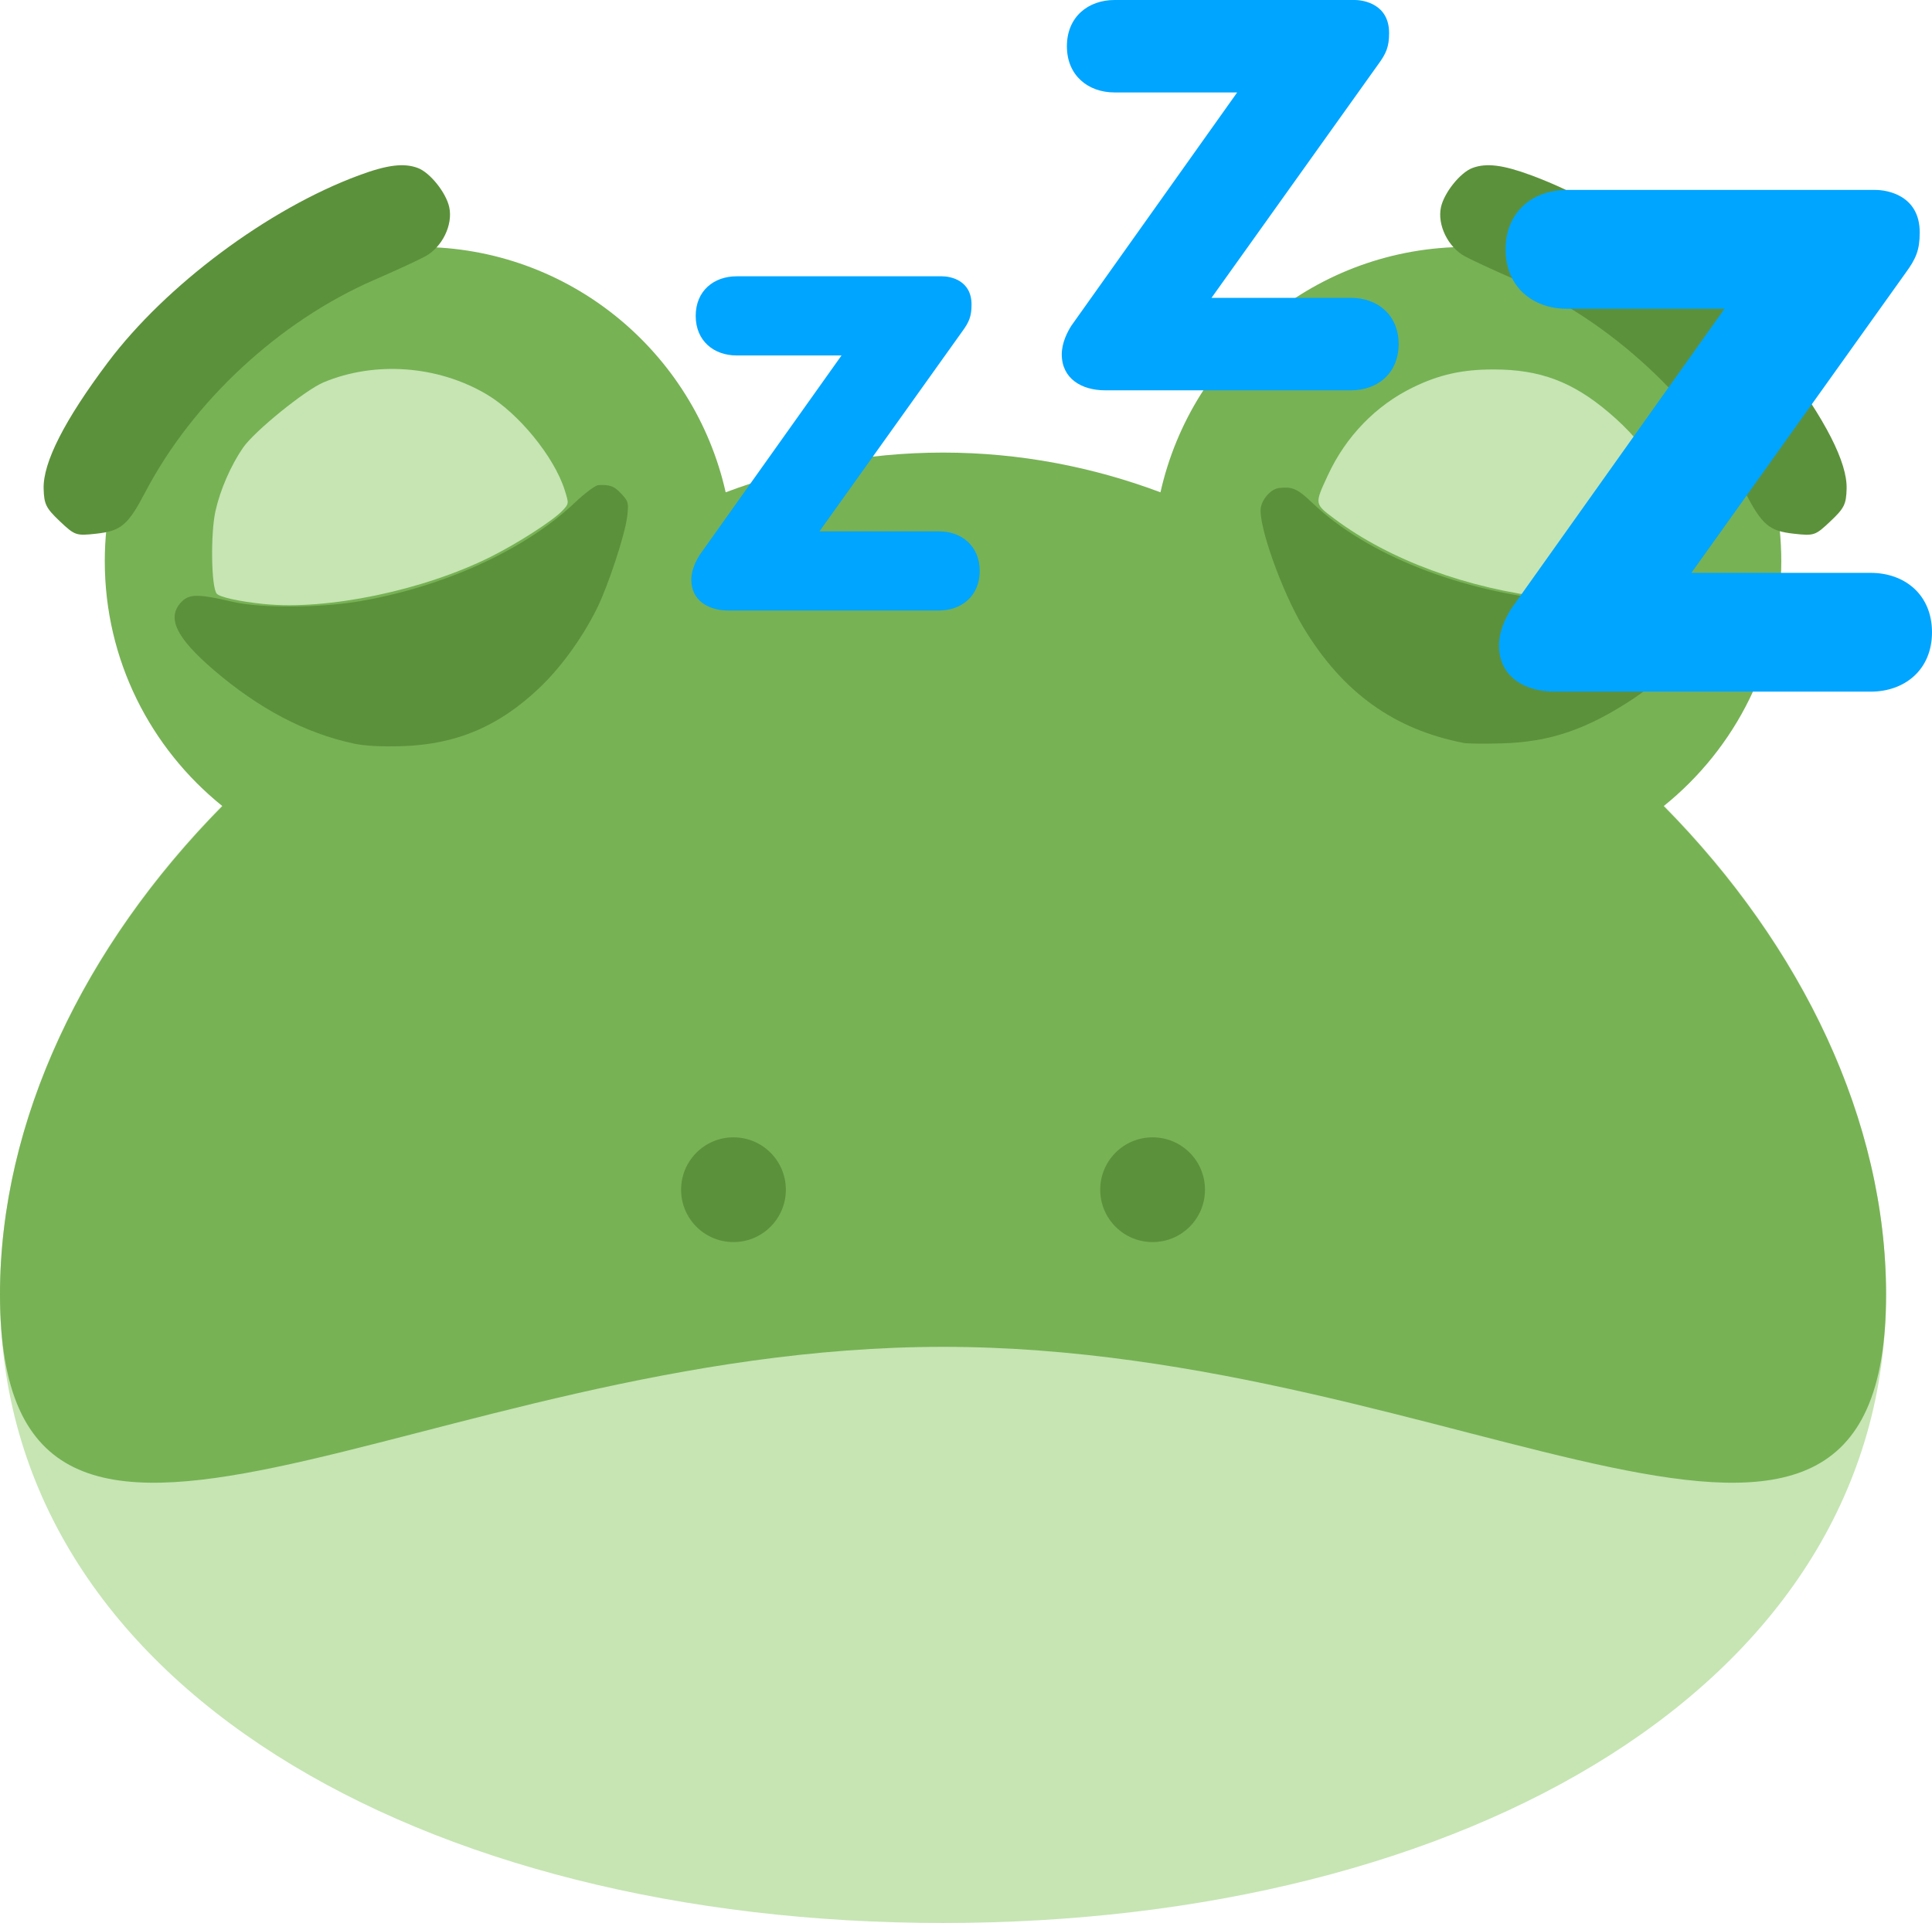
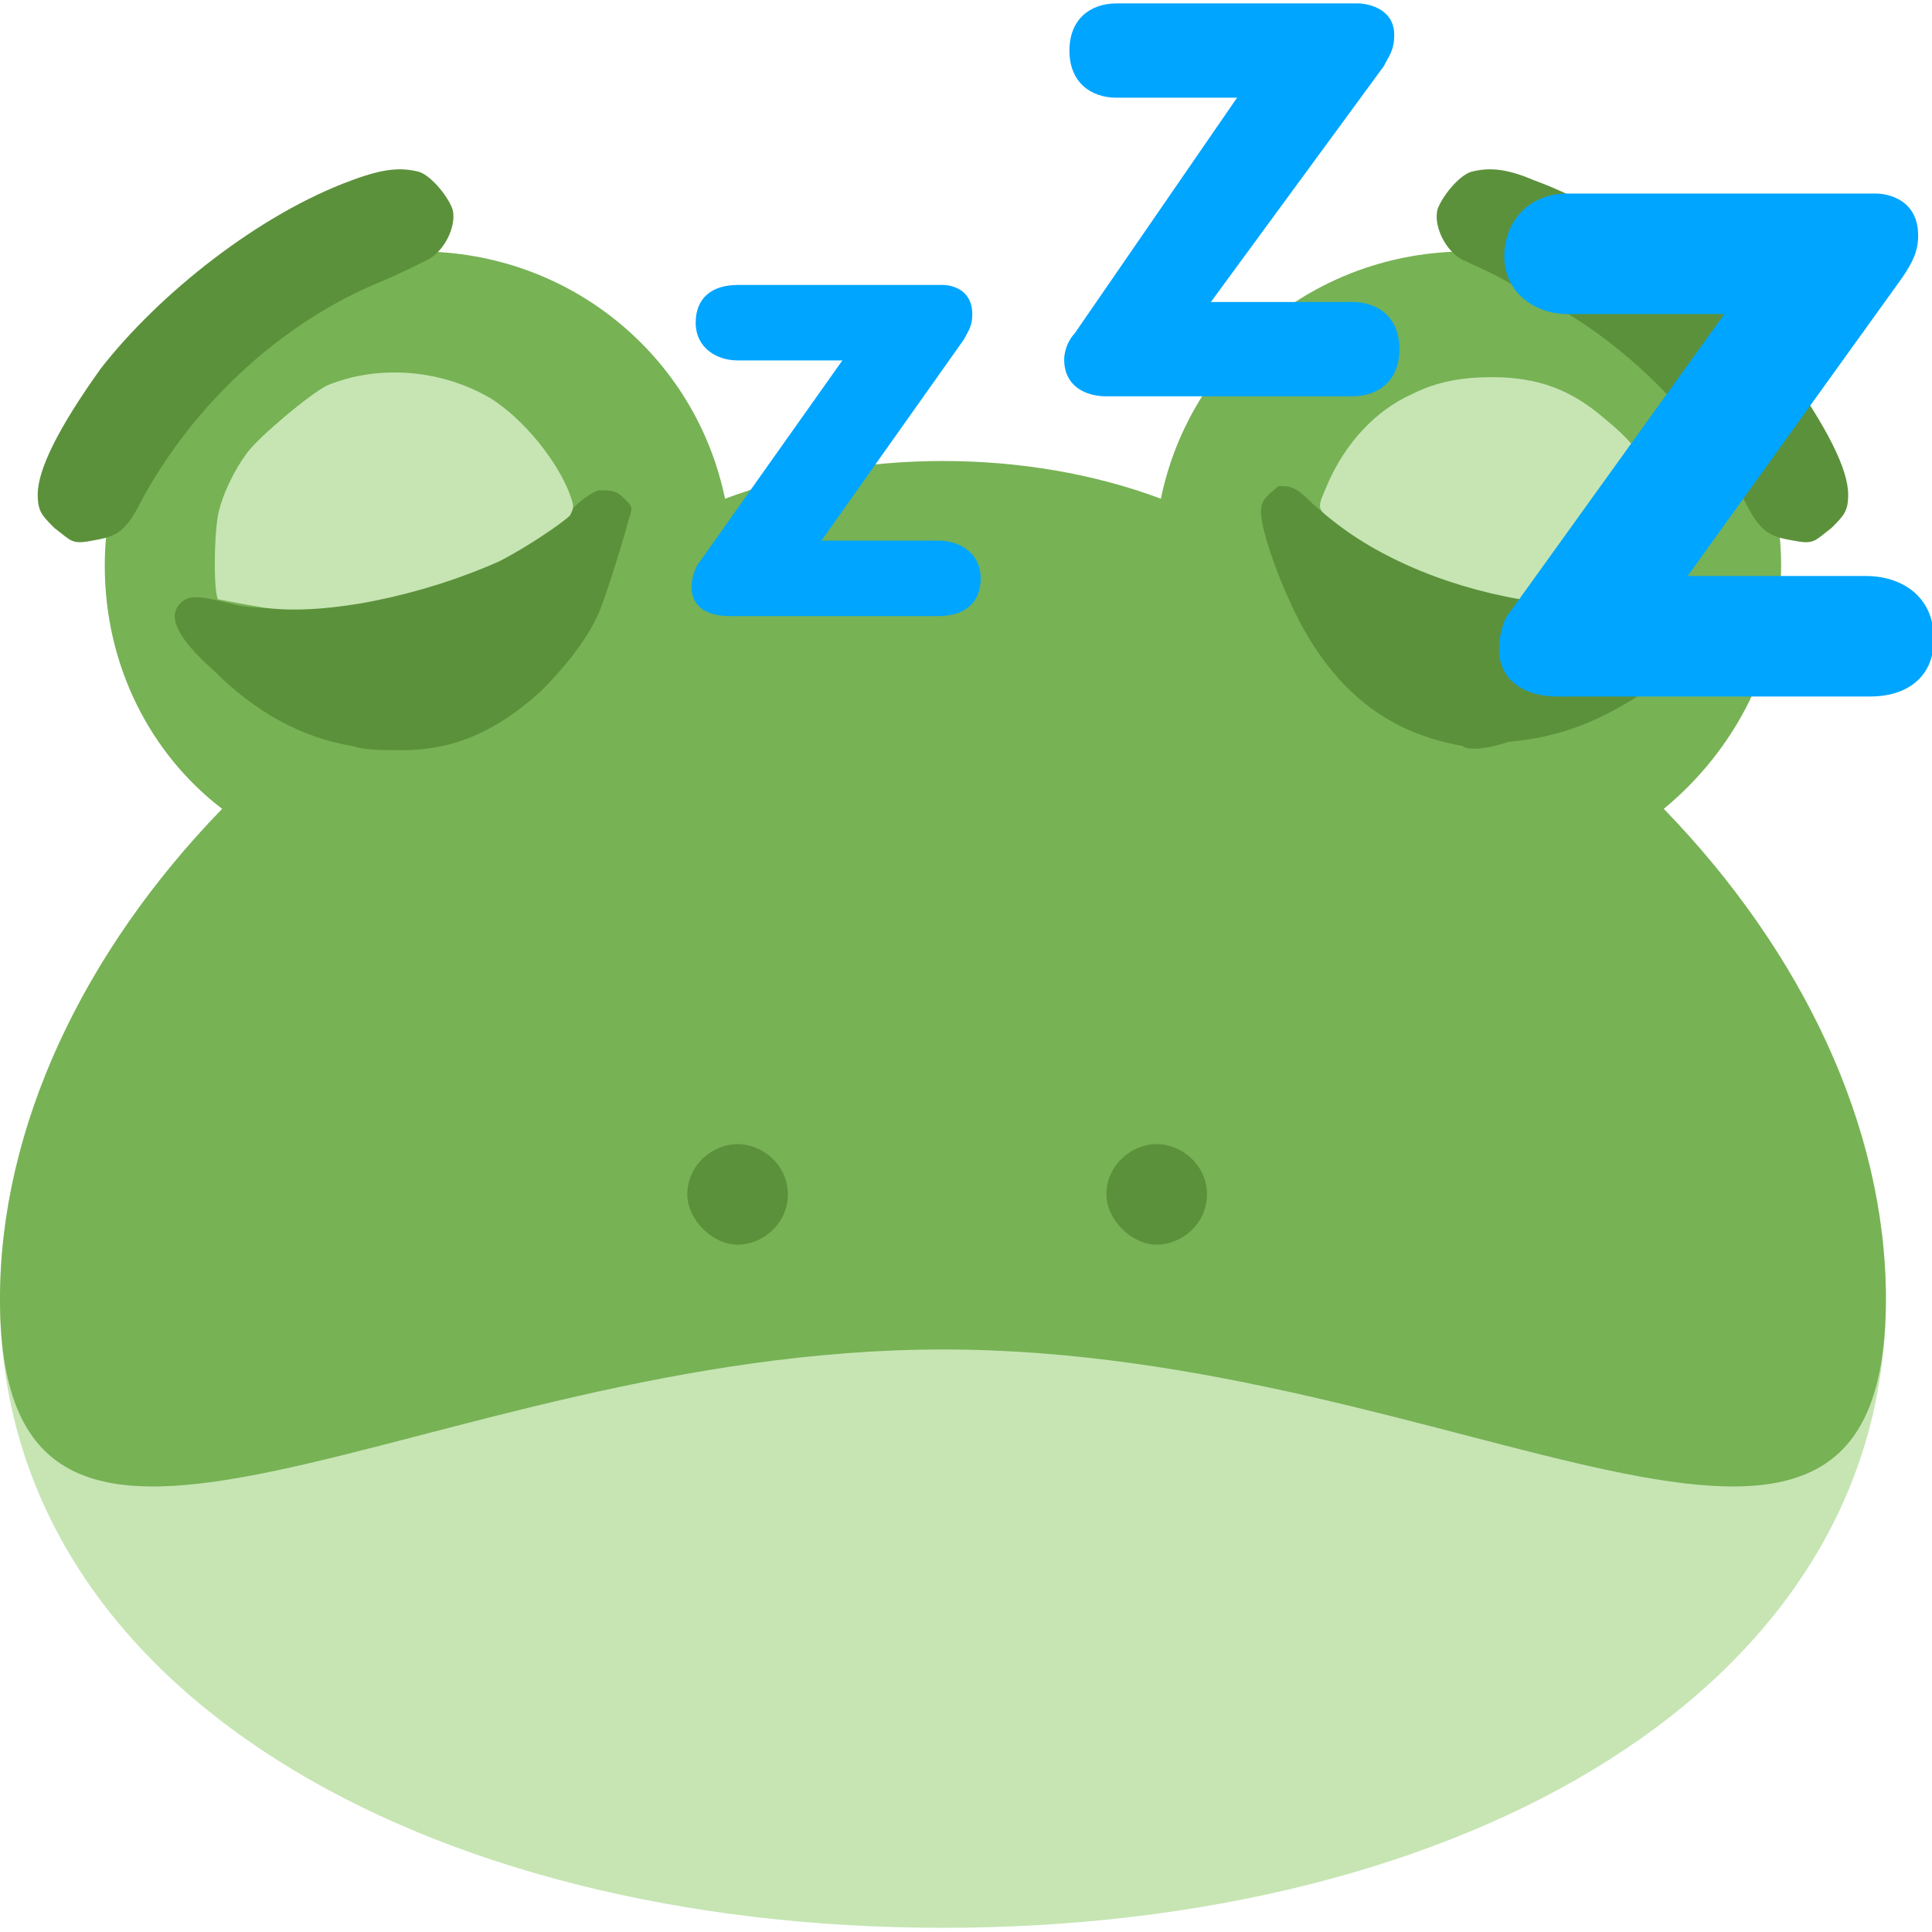
- <svg xmlns="http://www.w3.org/2000/svg" viewBox="0 0 46.096 45.893" xml:space="preserve" version="1.1" id="svg2" width="46.096" height="45.893">
-   <defs id="defs6">
-     <clipPath id="clipPath16" clipPathUnits="userSpaceOnUse">
-       <path id="path18" d="M 0,36 H 36 V 0 H 0 Z" />
-     </clipPath>
-   </defs>
-   <g id="g20" transform="matrix(1.25,0,0,-1.25,45.00012,30.89291)">
-     <path d="m 0,0 c 0,-7.456 -8.059,-12 -18,-12 -9.941,0 -18,4.544 -18,12 0,7.456 8.059,15 18,15 C -8.059,15 0,7.456 0,0" style="fill:#c6e5b3;fill-opacity:1;fill-rule:nonzero;stroke:none" id="path22" />
+ <svg xmlns="http://www.w3.org/2000/svg" version="1.1" id="svg2" x="0px" y="0px" viewBox="0 0 46.1 46.1" style="enable-background:new 0 0 46.1 46.1;" xml:space="preserve">
+   <style type="text/css">
+ 	.st0{fill:#C6E5B3;}
+ 	.st1{fill:#77B255;}
+ 	.st2{fill:#5C913B;}
+ 	.st3{fill:#00A5FF;}
+ </style>
+   <path id="path22" class="st0" d="M45,31c0,9.3-10.1,15-22.5,15S0,40.3,0,31s10.1-18.8,22.5-18.8  S45,21.7,45,31" />
+   <path id="path26" class="st1" d="M39.7,19.3c1.7-1.4,2.8-3.5,2.8-5.8C42.5,9.4,39.1,6,35,6  c-3.6,0-6.6,2.5-7.3,5.9c-1.6-0.6-3.4-0.9-5.2-0.9c-1.8,0-3.6,0.3-5.2,0.9C16.6,8.5,13.6,6,10,6c-4.1,0-7.5,3.4-7.5,7.5  c0,2.4,1.1,4.5,2.8,5.8C2,22.7,0,26.9,0,31c0,9.3,10.1,1.2,22.5,1.2C34.9,32.2,45,40.3,45,31C45,26.9,43,22.7,39.7,19.3" />
+   <path id="path46" class="st2" d="M18.8,28.5c0,0.7-0.6,1.2-1.2,1.2s-1.2-0.6-1.2-1.2  c0-0.7,0.6-1.2,1.2-1.2S18.8,27.8,18.8,28.5" />
+   <path id="path50" class="st2" d="M28.8,28.5c0,0.7-0.6,1.2-1.2,1.2s-1.2-0.6-1.2-1.2  c0-0.7,0.6-1.2,1.2-1.2S28.8,27.8,28.8,28.5" />
+   <g>
+     <path id="path4656" class="st2" d="M10,4.1c0.3,0.1,0.7,0.6,0.8,0.9c0.1,0.4-0.2,1-0.6,1.2   C10,6.3,9.4,6.6,8.9,6.8c-2.3,1-4.3,2.9-5.5,5.1c-0.4,0.8-0.6,0.9-1.2,1c-0.5,0.1-0.5,0-0.9-0.3c-0.3-0.3-0.4-0.4-0.4-0.8   c0-0.6,0.5-1.6,1.5-3c1.4-1.8,3.8-3.7,6-4.5C9.2,4,9.6,4,10,4.1z" />
+     <path id="path4762" class="st2" d="M8.4,17.8c-1.2-0.2-2.3-0.8-3.3-1.8c-0.9-0.8-1.1-1.3-0.8-1.6   c0.2-0.2,0.4-0.2,1.2,0c0.7,0.2,2.1,0.1,3.1,0c2-0.4,3.9-1.2,5.1-2.3c0.2-0.2,0.5-0.4,0.6-0.4c0.3,0,0.4,0,0.6,0.2   c0.2,0.2,0.2,0.2,0.1,0.5c-0.1,0.4-0.5,1.7-0.7,2.2c-0.3,0.7-0.9,1.4-1.4,1.9c-1,0.9-2,1.4-3.3,1.4C9.1,17.9,8.7,17.9,8.4,17.8   L8.4,17.8z" />
+     <path id="path4768" class="st0" d="M6.3,14.5c-0.6-0.1-1.1-0.2-1.1-0.2c-0.1-0.2-0.1-1.4,0-2   c0.1-0.5,0.4-1.1,0.7-1.5c0.3-0.4,1.5-1.4,1.9-1.6c1.2-0.5,2.7-0.4,3.9,0.3c0.8,0.5,1.6,1.5,1.9,2.3c0.1,0.3,0.1,0.3,0,0.5   c-0.2,0.2-1.1,0.8-1.7,1.1C10.1,14.2,7.8,14.7,6.3,14.5z" />
  </g>
-   <path id="path26" style="fill:#77b255;fill-opacity:1;fill-rule:nonzero;stroke:none;stroke-width:1.25" d="m 39.694,19.238 c 1.71,-1.375 2.806,-3.481 2.806,-5.845 0,-4.141 -3.357,-7.5 -7.5,-7.5 -3.576,0 -6.562,2.506 -7.312,5.856 -1.611,-0.604 -3.355,-0.948 -5.188,-0.948 -1.831,0 -3.576,0.344 -5.186,0.948 C 16.562,8.399 13.576,5.893 10,5.893 c -4.141,0 -7.5,3.359 -7.5,7.5 0,2.364 1.097,4.47 2.806,5.845 C 2,22.588 0,26.749 0,30.893 c 0,9.32 10.074,1.25 22.5,1.25 12.428,0 22.5,8.07 22.5,-1.25 0,-4.144 -1.999,-8.305 -5.306,-11.655" />
-   <g id="g44" transform="matrix(1.25,0,0,-1.25,18.75013,28.39291)">
-     <path d="m 0,0 c 0,-0.553 -0.448,-1 -1,-1 -0.552,0 -1,0.447 -1,1 0,0.553 0.448,1 1,1 0.552,0 1,-0.447 1,-1" style="fill:#5c913b;fill-opacity:1;fill-rule:nonzero;stroke:none" id="path46" />
+   <g>
+     <path id="path4764" class="st2" d="M34.9,17.8c-1.7-0.3-2.9-1.2-3.8-2.8c-0.5-0.9-1.1-2.5-1-2.9   c0-0.2,0.3-0.4,0.4-0.5c0.3,0,0.4,0,0.8,0.4c1.3,1.2,3.5,2.1,5.9,2.3c0.9,0.1,1.9,0,2.5-0.2c0.2-0.1,0.5-0.1,0.6-0.1   c0.3,0,0.3,0,0.5,0.1c0.2,0.2,0.3,0.4,0.2,0.7c-0.1,0.3-1.3,1.4-1.9,1.8c-1.1,0.7-2,1-3.1,1.1C35.4,17.9,35,17.9,34.9,17.8   L34.9,17.8z" />
+     <path id="path4766" class="st0" d="M37,14.4c-1.9-0.2-3.8-0.9-5.1-1.9c-0.5-0.4-0.5-0.3-0.2-1   c0.4-0.9,1.1-1.7,2-2.1c0.6-0.3,1.2-0.4,1.9-0.4c1.1,0,1.9,0.3,2.7,1c1,0.8,1.4,1.6,1.5,2.7c0.1,0.5,0,1.3-0.1,1.5   C39.6,14.3,37.9,14.5,37,14.4z" />
+     <path id="path867" class="st2" d="M35.1,4.1c-0.3,0.1-0.7,0.6-0.8,0.9c-0.1,0.4,0.2,1,0.6,1.2   c0.2,0.1,0.7,0.3,1.2,0.6c2.3,1,4.3,2.9,5.5,5.1c0.4,0.8,0.6,0.9,1.2,1c0.5,0.1,0.5,0,0.9-0.3c0.3-0.3,0.4-0.4,0.4-0.8   c0-0.6-0.5-1.6-1.5-3c-1.4-1.8-3.8-3.7-6-4.5C35.9,4,35.5,4,35.1,4.1z" />
  </g>
-   <g id="g48" transform="matrix(1.25,0,0,-1.25,28.75013,28.39291)">
-     <path d="m 0,0 c 0,-0.553 -0.447,-1 -1,-1 -0.553,0 -1,0.447 -1,1 0,0.553 0.447,1 1,1 0.553,0 1,-0.447 1,-1" style="fill:#5c913b;fill-opacity:1;fill-rule:nonzero;stroke:none" id="path50" />
-   </g>
-   <path style="fill:#c6e5b3;fill-opacity:1;stroke-width:0.023;stroke-miterlimit:4;stroke-dasharray:none" d="" id="path4652" />
-   <path style="fill:#c6e5b3;fill-opacity:1;stroke-width:0.023;stroke-miterlimit:4;stroke-dasharray:none" d="m 9.503,36.015 c 0.44,-0.406 1.248,-0.862 2.314,-1.306 0.134,-0.056 0.248,-0.099 0.254,-0.097 0.006,0.002 -0.042,0.026 -0.107,0.052 -0.527,0.217 -1.171,0.537 -1.639,0.815 -0.273,0.162 -0.835,0.549 -0.862,0.593 -0.004,0.006 -0.013,0.011 -0.021,0.011 -0.007,-2.96e-4 0.02,-0.031 0.06,-0.069 z" id="path4654" />
-   <path style="fill:#5c913b;fill-opacity:1;stroke-width:0.182;stroke-miterlimit:4;stroke-dasharray:none" d="M 9.969,4.009 C 10.26,4.118 10.644,4.598 10.719,4.946 10.81,5.367 10.55,5.899 10.147,6.118 9.979,6.209 9.428,6.464 8.923,6.683 6.667,7.664 4.604,9.577 3.47,11.739 3.053,12.534 2.892,12.671 2.295,12.737 1.815,12.79 1.787,12.78 1.425,12.438 1.097,12.126 1.051,12.033 1.041,11.662 1.024,11.039 1.541,10.023 2.575,8.647 3.96,6.804 6.399,4.986 8.559,4.186 9.238,3.934 9.635,3.884 9.969,4.009 Z" id="path4656" />
-   <g id="g52" transform="matrix(1.25,0,0,-1.25,31.13913,6.006363)" />
-   <path style="fill:#5c913b;fill-opacity:1;stroke-width:0.125;stroke-miterlimit:4;stroke-dasharray:none" d="M 8.429,17.743 C 7.278,17.494 6.178,16.915 5.098,15.988 4.19,15.209 3.966,14.728 4.338,14.356 c 0.184,-0.184 0.403,-0.183 1.216,0.007 0.673,0.157 2.114,0.147 3.062,-0.02 2.02,-0.356 3.926,-1.234 5.098,-2.346 0.238,-0.226 0.49,-0.415 0.558,-0.419 0.278,-0.017 0.383,0.022 0.554,0.207 0.167,0.18 0.177,0.217 0.138,0.544 -0.051,0.431 -0.458,1.665 -0.726,2.202 -0.35,0.7 -0.85,1.391 -1.359,1.877 -0.97,0.927 -1.989,1.36 -3.295,1.4 -0.493,0.015 -0.889,-0.007 -1.156,-0.064 z" id="path4762" />
-   <path style="fill:#5c913b;fill-opacity:1;stroke-width:0.125;stroke-miterlimit:4;stroke-dasharray:none" d="m 34.929,17.732 c -1.667,-0.322 -2.893,-1.204 -3.827,-2.751 -0.52,-0.862 -1.092,-2.474 -1.019,-2.871 0.04,-0.22 0.254,-0.446 0.44,-0.465 0.322,-0.033 0.436,0.019 0.802,0.369 1.282,1.223 3.515,2.108 5.868,2.325 0.87,0.08 1.858,0.015 2.492,-0.165 0.186,-0.053 0.47,-0.112 0.63,-0.132 0.255,-0.031 0.312,-0.016 0.451,0.123 0.202,0.202 0.26,0.436 0.165,0.666 -0.115,0.278 -1.34,1.433 -1.946,1.834 -1.119,0.742 -2.003,1.044 -3.149,1.076 -0.412,0.012 -0.82,0.008 -0.906,-0.009 z" id="path4764" />
-   <path style="fill:#c6e5b3;fill-opacity:1;stroke-width:0.125;stroke-miterlimit:4;stroke-dasharray:none" d="m 36.96,14.269 c -1.946,-0.22 -3.811,-0.907 -5.118,-1.886 -0.483,-0.361 -0.481,-0.349 -0.159,-1.043 0.427,-0.923 1.145,-1.665 2.029,-2.095 0.629,-0.307 1.184,-0.43 1.935,-0.428 1.097,0.002 1.871,0.292 2.736,1.026 0.95,0.806 1.381,1.568 1.547,2.741 0.077,0.541 0.022,1.343 -0.101,1.465 -0.198,0.198 -1.908,0.329 -2.87,0.22 z" id="path4766" />
-   <path style="fill:#c6e5b3;fill-opacity:1;stroke-width:0.125;stroke-miterlimit:4;stroke-dasharray:none" d="M 6.304,14.416 C 5.716,14.356 5.24,14.252 5.17,14.167 5.04,14.01 5.021,12.737 5.141,12.196 5.253,11.692 5.507,11.108 5.799,10.684 6.067,10.294 7.283,9.307 7.722,9.124 8.945,8.613 10.44,8.722 11.604,9.407 c 0.766,0.451 1.617,1.492 1.868,2.285 0.103,0.327 0.103,0.328 -0.048,0.49 -0.223,0.238 -1.069,0.783 -1.72,1.108 -1.604,0.801 -3.898,1.278 -5.401,1.125 z" id="path4768" />
-   <g id="g36" transform="matrix(1.25,0,0,-1.25,18.62669,9.401603)" />
-   <path d="m 20.078,8.483 h -2.504 c -0.54,0 -0.975,-0.345 -0.975,-0.945 0,-0.599 0.435,-0.944 0.975,-0.944 h 4.902 c 0.195,0 0.704,0.089 0.704,0.674 0,0.285 -0.059,0.42 -0.224,0.645 l -3.404,4.768 h 2.849 c 0.54,0 0.974,0.345 0.974,0.945 0,0.599 -0.434,0.944 -0.974,0.944 h -5.022 c -0.48,0 -0.885,-0.24 -0.885,-0.735 0,-0.24 0.12,-0.464 0.195,-0.585 z" style="fill:#00a5ff;fill-opacity:1;fill-rule:nonzero;stroke:none;stroke-width:1.25" id="path38" />
-   <g id="g40" transform="matrix(1.25,0,0,-1.25,29.51783,2.20625)" style="fill:#00a5ff;fill-opacity:1">
-     <path d="m 0,0 h -2.34 c -0.504,0 -0.91,0.322 -0.91,0.882 0,0.561 0.406,0.883 0.91,0.883 H 2.24 C 2.424,1.765 2.9,1.681 2.9,1.135 2.9,0.869 2.844,0.743 2.689,0.532 L -0.49,-3.922 h 2.662 c 0.504,0 0.91,-0.322 0.91,-0.883 0,-0.56 -0.406,-0.882 -0.91,-0.882 h -4.693 c -0.449,0 -0.827,0.224 -0.827,0.687 0,0.224 0.112,0.434 0.182,0.545 z" style="fill:#00a5ff;fill-opacity:1;fill-rule:nonzero;stroke:none" id="path42" />
-   </g>
-   <path id="path867" d="m 35.131,4.009 c -0.291,0.109 -0.675,0.589 -0.751,0.937 -0.091,0.421 0.169,0.953 0.572,1.172 0.168,0.092 0.72,0.346 1.225,0.566 2.256,0.981 4.319,2.894 5.453,5.056 0.417,0.795 0.578,0.932 1.175,0.998 0.48,0.053 0.508,0.043 0.869,-0.299 0.329,-0.311 0.375,-0.404 0.385,-0.776 0.017,-0.623 -0.5,-1.639 -1.535,-3.015 C 41.14,6.804 38.701,4.986 36.541,4.186 35.862,3.934 35.465,3.884 35.131,4.009 Z" style="fill:#5c913b;fill-opacity:1;stroke-width:0.182;stroke-miterlimit:4;stroke-dasharray:none" />
-   <g id="g44-3" transform="matrix(1.25,0,0,-1.25,41.14438,7.368915)">
-     <path d="m 0,0 h -3.008 c -0.648,0 -1.17,0.414 -1.17,1.134 0,0.72 0.522,1.135 1.17,1.135 h 5.889 c 0.234,0 0.846,-0.108 0.846,-0.811 0,-0.341 -0.073,-0.504 -0.27,-0.774 l -4.088,-5.726 h 3.422 c 0.647,0 1.17,-0.414 1.17,-1.134 0,-0.72 -0.523,-1.134 -1.17,-1.134 h -6.033 c -0.576,0 -1.062,0.288 -1.062,0.882 0,0.288 0.144,0.558 0.234,0.702 z" style="fill:#00a5ff;fill-opacity:1;fill-rule:nonzero;stroke:none" id="path46-6" />
+   <g>
+     <path id="path38" class="st3" d="M20.1,8.6h-2.5c-0.5,0-1-0.3-1-0.9c0-0.6,0.4-0.9,1-0.9h4.9   c0.2,0,0.7,0.1,0.7,0.7c0,0.3-0.1,0.4-0.2,0.6l-3.4,4.8h2.8c0.5,0,1,0.3,1,0.9c0,0.6-0.4,0.9-1,0.9h-5c-0.5,0-0.9-0.2-0.9-0.7   c0-0.2,0.1-0.5,0.2-0.6L20.1,8.6z" />
+     <g id="g40" transform="matrix(1.25,0,0,-1.25,29.51783,2.20625)">
+       <path id="path42" class="st3" d="M0-0.1h-2.3c-0.5,0-0.9,0.3-0.9,0.9c0,0.6,0.4,0.9,0.9,0.9h4.6    c0.2,0,0.7-0.1,0.7-0.6c0-0.3-0.1-0.4-0.2-0.6L-0.5-4h2.7c0.5,0,0.9-0.3,0.9-0.9c0-0.6-0.4-0.9-0.9-0.9h-4.7    c-0.4,0-0.8,0.2-0.8,0.7c0,0.2,0.1,0.4,0.2,0.5L0-0.1z" />
+     </g>
+     <g id="g44-3" transform="matrix(1.25,0,0,-1.25,41.14438,7.368915)">
+       <path id="path46-6" class="st3" d="M0-0.1h-3c-0.6,0-1.2,0.4-1.2,1.1S-3.7,2.2-3,2.2h5.9    c0.2,0,0.8-0.1,0.8-0.8c0-0.3-0.1-0.5-0.3-0.8l-4.1-5.7h3.4C3.4-5.1,4-5.5,4-6.3S3.4-7.4,2.8-7.4h-6c-0.6,0-1.1,0.3-1.1,0.9    c0,0.3,0.1,0.6,0.2,0.7L0-0.1z" />
+     </g>
  </g>
</svg>
